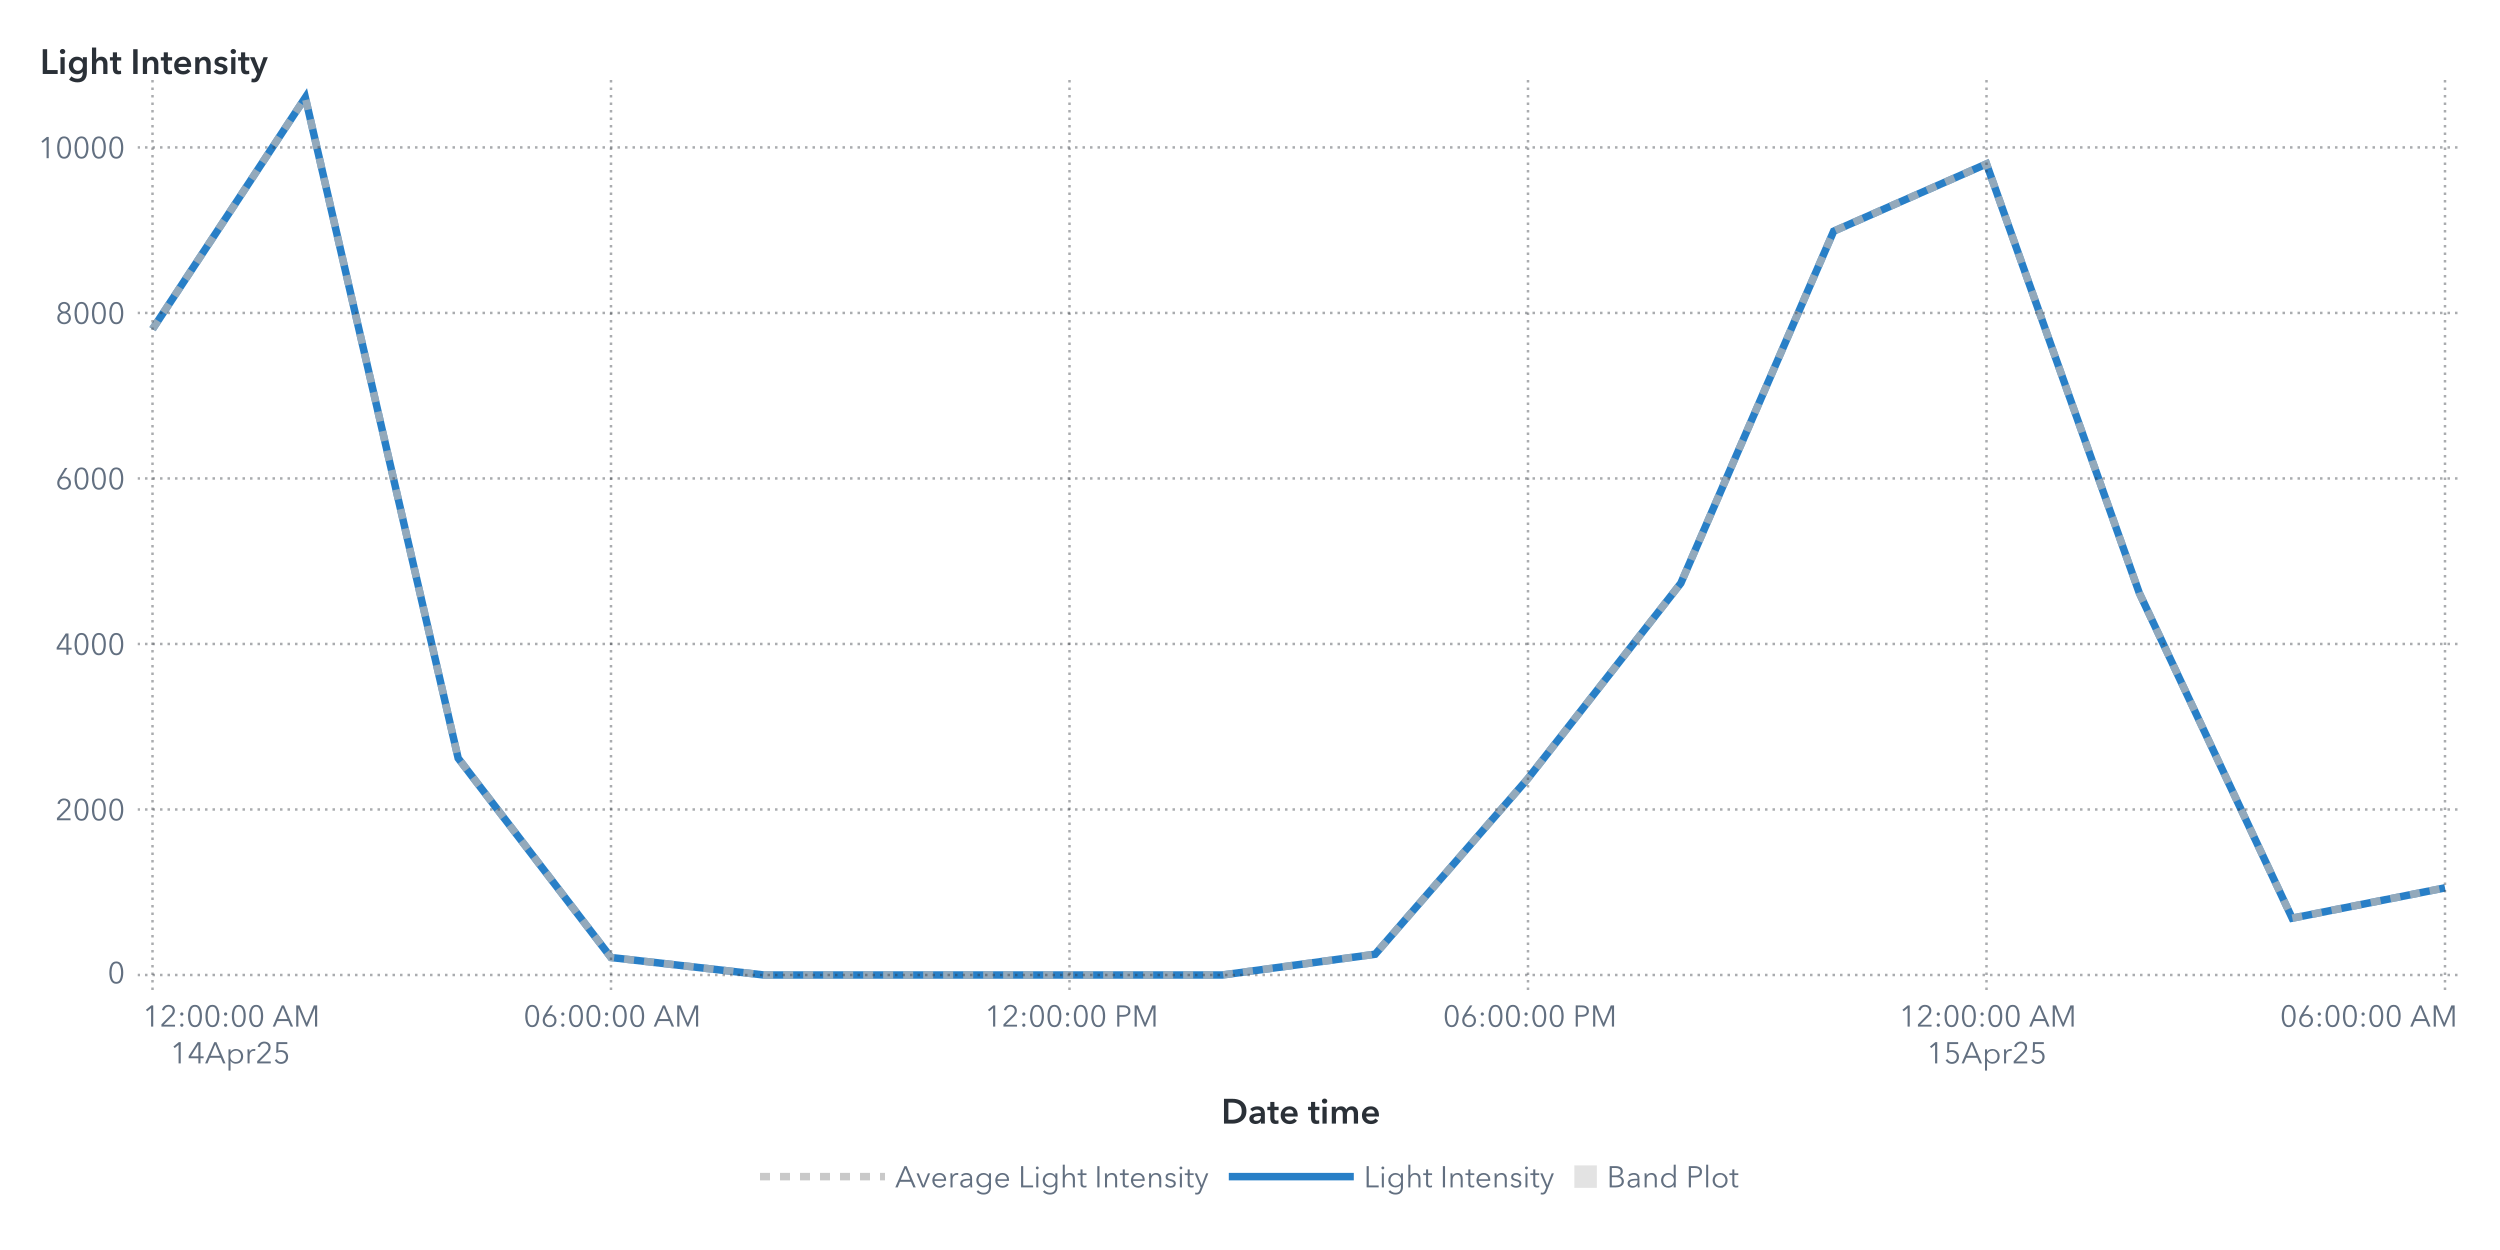
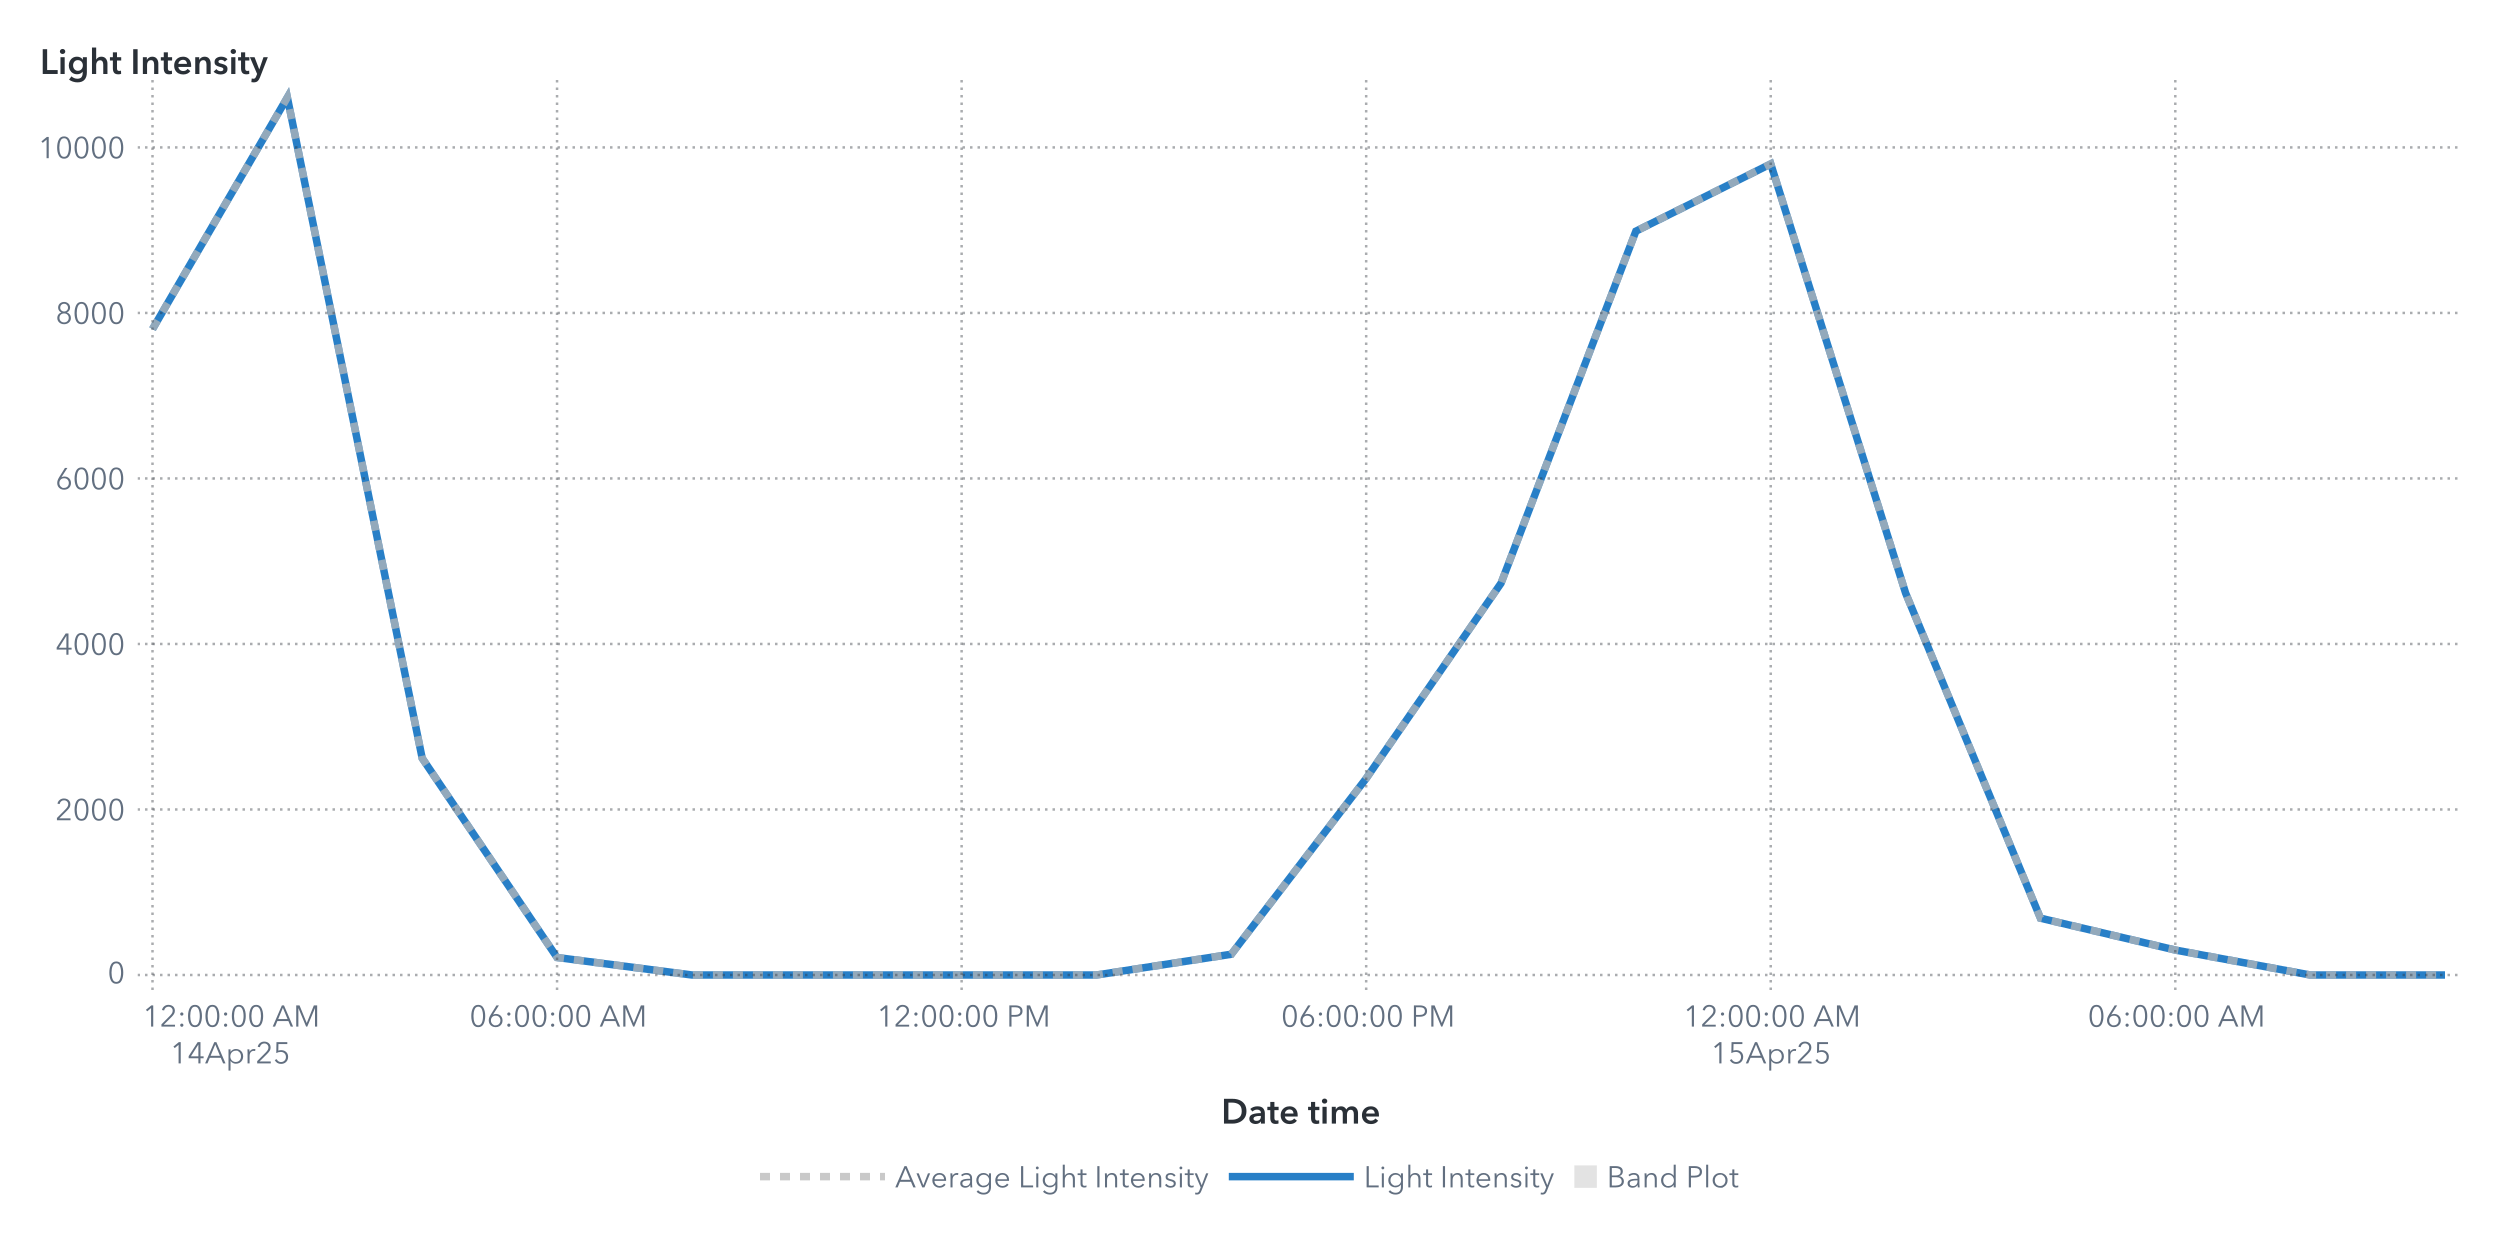
<svg xmlns="http://www.w3.org/2000/svg" xmlns:xlink="http://www.w3.org/1999/xlink" version="1.1" width="1000" height="500" viewBox="0 0 1000 500">
  <rect x="0" y="0" width="1000" height="500" fill="#ffffff">
</rect>
  <g>
    <rect x="0" y="0" rx="5" ry="5" width="1000.0" height="500.0" fill="#ffffff" opacity="0">
</rect>
    <rect x="0" y="0" rx="5" ry="5" width="1000.0" height="500.0" fill="#ffffff" opacity="0">
</rect>
    <rect x="0" y="0" rx="5" ry="5" width="1000.0" height="500.0" fill="#ffffff" opacity="0">
</rect>
    <rect x="0" y="0" rx="5" ry="5" width="1000.0" height="500.0" fill="#ffffff" opacity="0">
</rect>
    <g transform=" translate(16.0 -16.0)">
      <defs>
        <clipPath id="ClipPath0">
          <rect x="39" y="46" width="932" height="366">
</rect>
        </clipPath>
      </defs>
      <g clip-path="url(#ClipPath0)">
        <defs>
          <clipPath id="ClipPath1">
            <rect x="39" y="48" width="930" height="364">
</rect>
          </clipPath>
        </defs>
        <g clip-path="url(#ClipPath1)">
          <g transform="">
-             <polyline id="Polyline_27" points="45.0,147.66  106.13,55.0  167.27,319.3  228.4,399.0  289.53,406.0  350.67,406.0  411.8,406.0  472.93,406.0  534.07,397.69  595.2,327.37  656.33,249.29  717.47,108.47  778.6,81.56  839.73,253.22  900.87,383.27  962.0,371.14 " fill="none" stroke="#287fc7" stroke-width="3.0">
+             <polyline id="Polyline_29" points="45.0,147.66  98.94,55.0  152.88,319.3  206.82,399.0  260.76,406.0  314.71,406.0  368.65,406.0  422.59,406.0  476.53,397.69  530.47,327.37  584.41,249.29  638.35,108.47  692.29,81.56  746.24,253.22  800.18,383.27  854.12,396.02  908.06,406.0  962.0,406.0 " fill="none" stroke="#287fc7" stroke-width="3.0">
</polyline>
          </g>
          <g transform="">
-             <polyline id="Polyline_60" points="45.0,147.66  106.13,55.0  167.27,319.3  228.4,399.0  289.53,406.0  350.67,406.0  411.8,406.0  472.93,406.0  534.07,397.69  595.2,327.37  656.33,249.29  717.47,108.47  778.6,81.56  839.73,253.22  900.87,383.27  962.0,371.14 " fill="none" stroke="#b7b7b7" stroke-width="3.0" stroke-dasharray="4,4" opacity="0.75">
+             <polyline id="Polyline_66" points="45.0,147.66  98.94,55.0  152.88,319.3  206.82,399.0  260.76,406.0  314.71,406.0  368.65,406.0  422.59,406.0  476.53,397.69  530.47,327.37  584.41,249.29  638.35,108.47  692.29,81.56  746.24,253.22  800.18,383.27  854.12,396.02  908.06,406.0  962.0,406.0 " fill="none" stroke="#b7b7b7" stroke-width="3.0" stroke-dasharray="4,4" opacity="0.75">
</polyline>
          </g>
          <g transform="">
</g>
        </g>
        <path d="M39.0 406.0L969.0 406.0" stroke="#2a3037" stroke-dasharray="1,2" fill="none" opacity="0.4">
</path>
        <path d="M39.0 339.79L969.0 339.79" stroke="#2a3037" stroke-dasharray="1,2" fill="none" opacity="0.4">
</path>
        <path d="M39.0 273.59L969.0 273.59" stroke="#2a3037" stroke-dasharray="1,2" fill="none" opacity="0.4">
</path>
        <path d="M39.0 207.38L969.0 207.38" stroke="#2a3037" stroke-dasharray="1,2" fill="none" opacity="0.4">
</path>
        <path d="M39.0 141.18L969.0 141.18" stroke="#2a3037" stroke-dasharray="1,2" fill="none" opacity="0.4">
</path>
        <path d="M39.0 74.97L969.0 74.97" stroke="#2a3037" stroke-dasharray="1,2" fill="none" opacity="0.4">
</path>
        <path d="M45.0 412.0L45.0 48.0" stroke="#2a3037" stroke-dasharray="1,2" fill="none" opacity="0.4">
</path>
-         <path d="M228.4 412.0L228.4 48.0" stroke="#2a3037" stroke-dasharray="1,2" fill="none" opacity="0.4">
- </path>
-         <path d="M411.8 412.0L411.8 48.0" stroke="#2a3037" stroke-dasharray="1,2" fill="none" opacity="0.4">
- </path>
-         <path d="M595.2 412.0L595.2 48.0" stroke="#2a3037" stroke-dasharray="1,2" fill="none" opacity="0.4">
- </path>
-         <path d="M778.6 412.0L778.6 48.0" stroke="#2a3037" stroke-dasharray="1,2" fill="none" opacity="0.4">
- </path>
-         <path d="M962.0 412.0L962.0 48.0" stroke="#2a3037" stroke-dasharray="1,2" fill="none" opacity="0.4">
+         <path d="M206.82 412.0L206.82 48.0" stroke="#2a3037" stroke-dasharray="1,2" fill="none" opacity="0.4">
+ </path>
+         <path d="M368.65 412.0L368.65 48.0" stroke="#2a3037" stroke-dasharray="1,2" fill="none" opacity="0.4">
+ </path>
+         <path d="M530.47 412.0L530.47 48.0" stroke="#2a3037" stroke-dasharray="1,2" fill="none" opacity="0.4">
+ </path>
+         <path d="M692.29 412.0L692.29 48.0" stroke="#2a3037" stroke-dasharray="1,2" fill="none" opacity="0.4">
+ </path>
+         <path d="M854.12 412.0L854.12 48.0" stroke="#2a3037" stroke-dasharray="1,2" fill="none" opacity="0.4">
</path>
      </g>
      <defs>
        <clipPath id="ClipPath2">
          <rect x="0" y="49" width="39" height="363">
</rect>
        </clipPath>
      </defs>
      <g clip-path="url(#ClipPath2)">
        <g fill="#626f80" stroke="#626f80" transform="translate(27.04 409.3) scale(0.012 -0.012)">
          <defs>
            <path id="g48/TT0" d="M522.0 353.0Q 522.0,195.0  467.0,88.5 T 290.0,-18.0 Q 167.0,-18.0  112.5,88.5 T 58.0,353.0 Q 58.0,512.0  112.5,619.0 T 290.0,726.0 Q 412.0,726.0  467.0,618.5 T 522.0,353.0 Z M131.0 353.0Q 131.0,226.0  167.5,135.0 T 290.0,44.0 Q 375.0,44.0  412.0,135.5 T 449.0,353.0 Q 449.0,480.0  412.0,572.5 T 290.0,665.0 Q 204.0,665.0  167.5,573.0 T 131.0,353.0 Z">
</path>
          </defs>
          <use x="0" y="0" xlink:href="#g48/TT0" />
        </g>
-         <text id="Text_110" x="34.0" y="409.3" font-size="9.0pt" font-family="Avenir Next for SAS" fill="#626f80" text-anchor="end" opacity="0">
+         <text id="Text_122" x="34.0" y="409.3" font-size="9.0pt" font-family="Avenir Next for SAS" fill="#626f80" text-anchor="end" opacity="0">
0</text>
        <g fill="#626f80" stroke="#626f80" transform="translate(6.16 344.1) scale(0.012 -0.012)">
          <defs>
            <path id="g50/TT0" d="M51.0 0 L51.0 75.0 L341.0 368.0Q 380.0,408.0  403.0,447.0 T 426.0,530.0 Q 426.0,590.0  385.5,627.5 T 286.0,665.0 Q 230.0,665.0  191.0,630.0 T 140.0,539.0  L69.0 553.0Q 84.0,629.0  144.0,677.5 T 286.0,726.0 Q 344.0,726.0  392.5,703.5 T 470.0,637.0 T 499.0,531.0 Q 499.0,469.0  470.0,421.5 T 384.0,317.0  L129.0 64.0 L504.0 64.0 L504.0 0 L51.0 0Z">
</path>
          </defs>
          <use x="0" y="0" xlink:href="#g50/TT0" />
          <use x="580.0" y="0" xlink:href="#g48/TT0" />
          <use x="1160.0" y="0" xlink:href="#g48/TT0" />
          <use x="1740.0" y="0" xlink:href="#g48/TT0" />
        </g>
-         <text id="Text_111" x="34.0" y="344.1" font-size="9.0pt" font-family="Avenir Next for SAS" fill="#626f80" text-anchor="end" opacity="0">
+         <text id="Text_123" x="34.0" y="344.1" font-size="9.0pt" font-family="Avenir Next for SAS" fill="#626f80" text-anchor="end" opacity="0">
2000</text>
        <g fill="#626f80" stroke="#626f80" transform="translate(6.16 277.89) scale(0.012 -0.012)">
          <defs>
            <path id="g52/TT0" d="M436.0 234.0 L540.0 234.0 L540.0 171.0 L436.0 171.0 L436.0 0 L366.0 0 L366.0 171.0 L42.0 171.0 L42.0 241.0 L342.0 708.0 L436.0 708.0 L436.0 234.0Z M366.0 627.0 L364.0 627.0 L117.0 234.0 L366.0 234.0 L366.0 627.0Z">
</path>
          </defs>
          <use x="0" y="0" xlink:href="#g52/TT0" />
          <use x="580.0" y="0" xlink:href="#g48/TT0" />
          <use x="1160.0" y="0" xlink:href="#g48/TT0" />
          <use x="1740.0" y="0" xlink:href="#g48/TT0" />
        </g>
-         <text id="Text_112" x="34.0" y="277.89" font-size="9.0pt" font-family="Avenir Next for SAS" fill="#626f80" text-anchor="end" opacity="0">
+         <text id="Text_124" x="34.0" y="277.89" font-size="9.0pt" font-family="Avenir Next for SAS" fill="#626f80" text-anchor="end" opacity="0">
4000</text>
        <g fill="#626f80" stroke="#626f80" transform="translate(6.16 211.68) scale(0.012 -0.012)">
          <defs>
            <path id="g54/TT0" d="M203.0 397.0Q 218.0,409.0  247.0,416.0 T 304.0,423.0 Q 365.0,423.0  414.5,395.5 T 492.0,318.0 T 520.0,205.0 Q 520.0,140.0  490.5,89.5 T 408.5,10.5 T 290.0,-18.0 Q 224.0,-18.0  171.5,10.5 T 89.5,89.5 T 60.0,205.0 Q 60.0,255.0  77.0,301.5 T 124.0,397.0  L317.0 708.0 L400.0 708.0 L201.0 399.0 L203.0 397.0Z M290.0 43.0Q 336.0,43.0  372.0,64.0 T 428.0,122.0 T 448.0,205.0 Q 448.0,275.0  405.0,320.0 T 290.0,365.0 Q 218.0,365.0  175.0,320.0 T 132.0,205.0 Q 132.0,159.0  152.0,122.0 T 208.0,64.0 T 244.0,43.0 Z">
</path>
          </defs>
          <use x="0" y="0" xlink:href="#g54/TT0" />
          <use x="580.0" y="0" xlink:href="#g48/TT0" />
          <use x="1160.0" y="0" xlink:href="#g48/TT0" />
          <use x="1740.0" y="0" xlink:href="#g48/TT0" />
        </g>
-         <text id="Text_113" x="34.0" y="211.68" font-size="9.0pt" font-family="Avenir Next for SAS" fill="#626f80" text-anchor="end" opacity="0">
+         <text id="Text_125" x="34.0" y="211.68" font-size="9.0pt" font-family="Avenir Next for SAS" fill="#626f80" text-anchor="end" opacity="0">
6000</text>
        <g fill="#626f80" stroke="#626f80" transform="translate(6.16 145.48) scale(0.012 -0.012)">
          <defs>
            <path id="g56/TT0" d="M517.0 186.0Q 517.0,126.0  486.0,79.5 T 403.0,7.5 T 290.0,-18.0 Q 229.0,-18.0  177.0,7.5 T 94.0,79.5 T 63.0,186.0 Q 63.0,256.0  100.5,306.5 T 197.0,375.0  L197.0 377.0Q 150.0,393.0  120.0,437.5 T 90.0,537.0 Q 90.0,593.0  117.0,636.0 T 190.0,702.5 T 290.0,726.0 Q 344.0,726.0  390.0,702.5 T 463.0,636.0 T 490.0,537.0 Q 490.0,482.0  460.0,437.5 T 383.0,377.0  L383.0 375.0Q 442.0,358.0  479.5,307.0 T 517.0,186.0 Z M290.0 406.0Q 345.0,406.0  382.5,442.0 T 420.0,533.0 Q 420.0,590.0  383.0,627.5 T 290.0,665.0 Q 234.0,665.0  197.0,627.5 T 160.0,533.0 Q 160.0,478.0  197.5,442.0 T 290.0,406.0 Z M290.0 43.0Q 359.0,43.0  402.0,86.0 T 445.0,194.0 Q 445.0,258.0  402.0,300.0 T 290.0,342.0 Q 221.0,342.0  178.0,300.0 T 135.0,194.0 Q 135.0,129.0  178.0,86.0 T 290.0,43.0 Z">
</path>
          </defs>
          <use x="0" y="0" xlink:href="#g56/TT0" />
          <use x="580.0" y="0" xlink:href="#g48/TT0" />
          <use x="1160.0" y="0" xlink:href="#g48/TT0" />
          <use x="1740.0" y="0" xlink:href="#g48/TT0" />
        </g>
-         <text id="Text_114" x="34.0" y="145.48" font-size="9.0pt" font-family="Avenir Next for SAS" fill="#626f80" text-anchor="end" opacity="0">
+         <text id="Text_126" x="34.0" y="145.48" font-size="9.0pt" font-family="Avenir Next for SAS" fill="#626f80" text-anchor="end" opacity="0">
8000</text>
        <g fill="#626f80" stroke="#626f80" transform="translate(-0.8 79.27) scale(0.012 -0.012)">
          <defs>
            <path id="g49/TT0" d="M358.0 0 L286.0 0 L286.0 619.0 L158.0 510.0 L114.0 560.0 L294.0 708.0 L358.0 708.0 L358.0 0Z">
</path>
          </defs>
          <use x="0" y="0" xlink:href="#g49/TT0" />
          <use x="580.0" y="0" xlink:href="#g48/TT0" />
          <use x="1160.0" y="0" xlink:href="#g48/TT0" />
          <use x="1740.0" y="0" xlink:href="#g48/TT0" />
          <use x="2320.0" y="0" xlink:href="#g48/TT0" />
        </g>
-         <text id="Text_115" x="34.0" y="79.27" font-size="9.0pt" font-family="Avenir Next for SAS" fill="#626f80" text-anchor="end" opacity="0">
+         <text id="Text_127" x="34.0" y="79.27" font-size="9.0pt" font-family="Avenir Next for SAS" fill="#626f80" text-anchor="end" opacity="0">
10000</text>
      </g>
      <g fill="#2a3037" stroke="#2a3037" transform="translate(0 45.59) scale(0.014 -0.014)">
        <defs>
          <path id="g76/TT1" d="M78.0 708.0 L204.0 708.0 L204.0 112.0 L505.0 112.0 L505.0 0 L78.0 0 L78.0 708.0Z">
</path>
        </defs>
        <use x="0" y="0" xlink:href="#g76/TT1" />
        <defs>
          <path id="g105/TT1" d="M133.0 715.0Q 166.0,715.0  188.5,694.5 T 211.0,643.0 Q 211.0,612.0  188.5,591.5 T 133.0,571.0 Q 101.0,571.0  79.0,592.5 T 57.0,643.0 Q 57.0,672.0  79.0,693.5 T 133.0,715.0 Z M74.0 480.0 L194.0 480.0 L194.0 0 L74.0 0 L74.0 480.0Z">
</path>
        </defs>
        <use x="511.0" y="0" xlink:href="#g105/TT1" />
        <defs>
          <path id="g103/TT1" d="M560.0 43.0Q 560.0,-91.0  492.5,-165.5 T 289.0,-240.0 Q 228.0,-240.0  162.0,-219.0 T 51.0,-161.0  L120.0 -68.0Q 154.0,-101.0  198.5,-118.5 T 288.0,-136.0 Q 370.0,-136.0  405.0,-92.5 T 440.0,29.0  L440.0 64.0 L438.0 64.0Q 412.0,29.0  371.5,10.5 T 281.0,-8.0 Q 211.0,-8.0  157.0,25.5 T 73.5,116.5 T 44.0,242.0 Q 44.0,312.0  73.0,369.5 T 155.0,460.5 T 279.0,494.0 Q 331.0,494.0  375.0,472.0 T 444.0,408.0  L446.0 408.0 L446.0 480.0 L560.0 480.0 L560.0 43.0Z M166.0 243.0Q 166.0,204.0  182.5,169.0 T 230.5,112.5 T 303.0,91.0 Q 346.0,91.0  378.5,112.0 T 428.5,168.0 T 446.0,243.0 Q 446.0,285.0  428.5,320.0 T 378.5,375.5 T 304.0,396.0 Q 241.0,396.0  203.5,352.5 T 166.0,243.0 Z">
</path>
        </defs>
        <use x="779.0" y="0" xlink:href="#g103/TT1" />
        <defs>
          <path id="g104/TT1" d="M516.0 300.0 L516.0 0 L396.0 0 L396.0 264.0Q 396.0,391.0  307.0,391.0 Q 253.0,391.0  223.5,352.5 T 194.0,262.0  L194.0 0 L74.0 0 L74.0 756.0 L194.0 756.0 L194.0 413.0 L196.0 413.0Q 212.0,446.0  250.5,470.0 T 339.0,494.0 Q 427.0,494.0  471.5,437.5 T 516.0,300.0 Z">
</path>
        </defs>
        <use x="1411.0" y="0" xlink:href="#g104/TT1" />
        <defs>
          <path id="g116/TT1" d="M3.0 480.0 L87.0 480.0 L87.0 619.0 L205.0 619.0 L205.0 480.0 L325.0 480.0 L325.0 384.0 L205.0 384.0 L205.0 161.0Q 205.0,125.0  218.0,106.0 T 268.0,87.0 Q 299.0,87.0  319.0,97.0  L323.0 3.0Q 289.0,-10.0  243.0,-10.0 Q 155.0,-10.0  121.0,35.5 T 87.0,160.0  L87.0 384.0 L3.0 384.0 L3.0 480.0Z">
</path>
        </defs>
        <use x="1995.0" y="0" xlink:href="#g116/TT1" />
        <defs>
          <path id="g73/TT1" d="M78.0 708.0 L204.0 708.0 L204.0 0 L78.0 0 L78.0 708.0Z">
</path>
        </defs>
        <use x="2585.0" y="0" xlink:href="#g73/TT1" />
        <defs>
          <path id="g110/TT1" d="M186.0 480.0 L186.0 403.0 L188.0 403.0Q 205.0,441.0  245.5,467.5 T 337.0,494.0 Q 425.0,494.0  469.5,437.5 T 514.0,300.0  L514.0 0 L394.0 0 L394.0 266.0Q 394.0,394.0  304.0,394.0 Q 250.0,394.0  221.0,355.5 T 192.0,264.0  L192.0 0 L72.0 0 L72.0 480.0 L186.0 480.0Z">
</path>
        </defs>
        <use x="2867.0" y="0" xlink:href="#g110/TT1" />
        <use x="3449.0" y="0" xlink:href="#g116/TT1" />
        <defs>
          <path id="g101/TT1" d="M529.0 202.0 L164.0 202.0Q 168.0,152.0  208.0,118.0 T 301.0,84.0 Q 384.0,84.0  428.0,146.0  L508.0 82.0Q 437.0,-14.0  302.0,-14.0 Q 228.0,-14.0  169.5,16.5 T 77.5,104.0 T 44.0,237.0 Q 44.0,313.0  77.0,371.5 T 168.0,462.0 T 298.0,494.0 Q 402.0,494.0  466.0,427.0 T 530.0,234.0 Q 530.0,213.0  529.0,202.0 Z M297.0 404.0Q 244.0,404.0  206.0,371.0 T 164.0,288.0  L410.0 288.0Q 410.0,338.0  381.0,371.0 T 297.0,404.0 Z">
</path>
        </defs>
        <use x="3789.0" y="0" xlink:href="#g101/TT1" />
        <use x="4363.0" y="0" xlink:href="#g110/TT1" />
        <defs>
          <path id="g115/TT1" d="M230.0 404.0Q 198.0,404.0  175.5,391.0 T 153.0,352.0 Q 153.0,327.0  176.0,315.0 T 257.0,289.0 Q 325.0,273.0  368.5,241.0 T 412.0,146.0 Q 412.0,64.0  355.5,25.0 T 212.0,-14.0 Q 155.0,-14.0  102.0,7.0 T 15.0,65.0  L94.0 139.0Q 114.0,112.0  146.5,95.5 T 217.0,79.0 Q 248.0,79.0  271.0,93.0 T 294.0,136.0 Q 294.0,164.0  269.5,177.5 T 184.0,205.0 Q 119.0,221.0  80.5,250.5 T 42.0,341.0 Q 42.0,416.0  98.0,455.0 T 233.0,494.0 Q 287.0,494.0  336.0,475.0 T 413.0,421.0  L335.0 352.0Q 318.0,374.0  290.0,389.0 T 230.0,404.0 Z">
</path>
        </defs>
        <use x="4945.0" y="0" xlink:href="#g115/TT1" />
        <use x="5389.0" y="0" xlink:href="#g105/TT1" />
        <use x="5657.0" y="0" xlink:href="#g116/TT1" />
        <defs>
          <path id="g121/TT1" d="M133.0 480.0 L267.0 131.0 L269.0 131.0 L388.0 480.0 L513.0 480.0 L286.0 -103.0Q 258.0,-174.0  218.5,-207.0 T 104.0,-240.0 Q 71.0,-240.0  42.0,-233.0  L52.0 -129.0Q 74.0,-136.0  97.0,-136.0 Q 133.0,-136.0  149.0,-119.5 T 182.0,-61.0  L206.0 0 L0 480.0 L133.0 480.0Z">
</path>
        </defs>
        <use x="5997.0" y="0" xlink:href="#g121/TT1" />
      </g>
-       <text id="Text_116" x="0" y="45.59" font-size="10.5pt" font-family="Avenir Next for SAS" font-weight="bold" fill="#2a3037" text-anchor="start" opacity="0">
+       <text id="Text_128" x="0" y="45.59" font-size="10.5pt" font-family="Avenir Next for SAS" font-weight="bold" fill="#2a3037" text-anchor="start" opacity="0">
Light Intensity</text>
      <defs>
        <clipPath id="ClipPath3">
          <rect x="39" y="412" width="929" height="57">
</rect>
        </clipPath>
      </defs>
      <g clip-path="url(#ClipPath3)">
        <g fill="#626f80" stroke="#626f80" transform="translate(41.0 426.65) scale(0.012 -0.012)">
          <use x="0" y="0" xlink:href="#g49/TT0" />
          <use x="580.0" y="0" xlink:href="#g50/TT0" />
          <defs>
            <path id="g58/TT0" d="M150.0 366.0Q 127.0,366.0  111.5,382.0 T 96.0,420.0 Q 96.0,442.0  111.5,458.0 T 150.0,474.0 Q 173.0,474.0  188.5,458.0 T 204.0,420.0 Q 204.0,398.0  188.5,382.0 T 150.0,366.0 Z M150.0 -6.0Q 127.0,-6.0  111.5,10.0 T 96.0,48.0 Q 96.0,70.0  111.5,86.0 T 150.0,102.0 Q 173.0,102.0  188.5,86.0 T 204.0,48.0 Q 204.0,26.0  188.5,10.0 T 150.0,-6.0 Z">
</path>
          </defs>
          <use x="1160.0" y="0" xlink:href="#g58/TT0" />
          <use x="1460.0" y="0" xlink:href="#g48/TT0" />
          <use x="2040.0" y="0" xlink:href="#g48/TT0" />
          <use x="2620.0" y="0" xlink:href="#g58/TT0" />
          <use x="2920.0" y="0" xlink:href="#g48/TT0" />
          <use x="3500.0" y="0" xlink:href="#g48/TT0" />
          <defs>
            <path id="g65/TT0" d="M89.0 0 L10.0 0 L316.0 708.0 L386.0 708.0 L690.0 0 L610.0 0 L532.0 186.0 L166.0 186.0 L89.0 0Z M193.0 252.0 L505.0 252.0 L349.0 628.0 L193.0 252.0Z">
</path>
          </defs>
          <use x="4330.0" y="0" xlink:href="#g65/TT0" />
          <defs>
            <path id="g77/TT0" d="M444.0 122.0 L445.0 122.0 L682.0 708.0 L792.0 708.0 L792.0 0 L720.0 0 L720.0 615.0 L718.0 615.0 L462.0 0 L424.0 0 L168.0 615.0 L166.0 615.0 L166.0 0 L94.0 0 L94.0 708.0 L204.0 708.0 L444.0 122.0Z">
</path>
          </defs>
          <use x="5030.0" y="0" xlink:href="#g77/TT0" />
        </g>
        <text x="76.0" y="426.65" font-size="9.0pt" font-family="Avenir Next for SAS" fill="#626f80" text-anchor="middle" opacity="0">
12:00:00 AM</text>
        <g fill="#626f80" stroke="#626f80" transform="translate(52.0 441.35) scale(0.012 -0.012)">
          <use x="0" y="0" xlink:href="#g49/TT0" />
          <use x="580.0" y="0" xlink:href="#g52/TT0" />
          <use x="1160.0" y="0" xlink:href="#g65/TT0" />
          <defs>
            <path id="g112/TT0" d="M90.0 -240.0 L90.0 468.0 L158.0 468.0 L158.0 387.0 L161.0 387.0Q 189.0,431.0  237.0,455.5 T 337.0,480.0 Q 408.0,480.0  463.5,447.5 T 549.0,359.0 T 579.0,234.0 Q 579.0,165.0  549.0,109.0 T 463.5,20.5 T 337.0,-12.0 Q 286.0,-12.0  238.0,12.0 T 161.0,79.0  L158.0 79.0 L158.0 -240.0 L90.0 -240.0Z M330.0 423.0Q 278.0,423.0  237.0,398.0 T 173.0,330.0 T 150.0,234.0 Q 150.0,181.0  173.0,138.0 T 237.0,70.5 T 330.0,46.0 Q 385.0,46.0  425.0,71.0 T 486.0,138.5 T 507.0,234.0 Q 507.0,287.0  486.0,330.0 T 425.0,398.0 T 385.0,423.0 Z">
</path>
          </defs>
          <use x="1860.0" y="0" xlink:href="#g112/TT0" />
          <defs>
            <path id="g114/TT0" d="M86.0 468.0 L151.0 468.0Q 155.0,418.0  155.0,388.0  L157.0 388.0Q 177.0,429.0  217.5,454.5 T 307.0,480.0 Q 334.0,480.0  352.0,475.0  L343.0 411.0Q 337.0,413.0  322.5,415.0 T 295.0,417.0 Q 236.0,417.0  197.0,372.5 T 158.0,240.0  L158.0 0 L90.0 0 L90.0 365.0Q 90.0,425.0  86.0,468.0 Z">
</path>
          </defs>
          <use x="2495.0" y="0" xlink:href="#g114/TT0" />
          <use x="2855.0" y="0" xlink:href="#g50/TT0" />
          <defs>
            <path id="g53/TT0" d="M180.0 644.0 L175.0 425.0Q 219.0,441.0  273.0,441.0 Q 339.0,441.0  391.5,413.0 T 473.5,334.5 T 503.0,219.0 Q 503.0,151.0  473.5,97.0 T 390.5,12.5 T 268.0,-18.0 Q 194.0,-18.0  140.0,16.0 T 56.0,111.0  L121.0 140.0Q 140.0,96.0  179.0,70.0 T 264.0,44.0 Q 311.0,44.0  349.0,66.0 T 408.5,126.5 T 430.0,212.0 Q 430.0,289.0  380.5,335.5 T 254.0,382.0 Q 180.0,382.0  107.0,343.0  L114.0 708.0 L475.0 708.0 L475.0 644.0 L180.0 644.0Z">
</path>
          </defs>
          <use x="3435.0" y="0" xlink:href="#g53/TT0" />
        </g>
        <text x="76.0" y="441.35" font-size="9.0pt" font-family="Avenir Next for SAS" fill="#626f80" text-anchor="middle" opacity="0">
14Apr25</text>
-         <g fill="#626f80" stroke="#626f80" transform="translate(193.4 426.65) scale(0.012 -0.012)">
+         <g fill="#626f80" stroke="#626f80" transform="translate(171.82 426.65) scale(0.012 -0.012)">
          <use x="0" y="0" xlink:href="#g48/TT0" />
          <use x="580.0" y="0" xlink:href="#g54/TT0" />
          <use x="1160.0" y="0" xlink:href="#g58/TT0" />
          <use x="1460.0" y="0" xlink:href="#g48/TT0" />
          <use x="2040.0" y="0" xlink:href="#g48/TT0" />
          <use x="2620.0" y="0" xlink:href="#g58/TT0" />
          <use x="2920.0" y="0" xlink:href="#g48/TT0" />
          <use x="3500.0" y="0" xlink:href="#g48/TT0" />
          <use x="4330.0" y="0" xlink:href="#g65/TT0" />
          <use x="5030.0" y="0" xlink:href="#g77/TT0" />
        </g>
-         <text x="228.4" y="426.65" font-size="9.0pt" font-family="Avenir Next for SAS" fill="#626f80" text-anchor="middle" opacity="0">
+         <text x="206.82" y="426.65" font-size="9.0pt" font-family="Avenir Next for SAS" fill="#626f80" text-anchor="middle" opacity="0">
06:00:00 AM</text>
-         <g fill="#626f80" stroke="#626f80" transform="translate(377.8 426.65) scale(0.012 -0.012)">
+         <g fill="#626f80" stroke="#626f80" transform="translate(334.65 426.65) scale(0.012 -0.012)">
          <use x="0" y="0" xlink:href="#g49/TT0" />
          <use x="580.0" y="0" xlink:href="#g50/TT0" />
          <use x="1160.0" y="0" xlink:href="#g58/TT0" />
          <use x="1460.0" y="0" xlink:href="#g48/TT0" />
          <use x="2040.0" y="0" xlink:href="#g48/TT0" />
          <use x="2620.0" y="0" xlink:href="#g58/TT0" />
          <use x="2920.0" y="0" xlink:href="#g48/TT0" />
          <use x="3500.0" y="0" xlink:href="#g48/TT0" />
          <defs>
            <path id="g80/TT0" d="M294.0 708.0Q 405.0,708.0  469.0,660.0 T 533.0,519.0 Q 533.0,426.0  468.0,377.5 T 292.0,329.0  L166.0 329.0 L166.0 0 L94.0 0 L94.0 708.0 L294.0 708.0Z M288.0 390.0Q 372.0,390.0  416.5,423.0 T 461.0,519.0 Q 461.0,583.0  416.5,614.5 T 288.0,646.0  L166.0 646.0 L166.0 390.0 L288.0 390.0Z">
</path>
          </defs>
          <use x="4330.0" y="0" xlink:href="#g80/TT0" />
          <use x="4910.0" y="0" xlink:href="#g77/TT0" />
        </g>
-         <text x="411.8" y="426.65" font-size="9.0pt" font-family="Avenir Next for SAS" fill="#626f80" text-anchor="middle" opacity="0">
+         <text x="368.65" y="426.65" font-size="9.0pt" font-family="Avenir Next for SAS" fill="#626f80" text-anchor="middle" opacity="0">
12:00:00 PM</text>
-         <g fill="#626f80" stroke="#626f80" transform="translate(561.2 426.65) scale(0.012 -0.012)">
+         <g fill="#626f80" stroke="#626f80" transform="translate(496.47 426.65) scale(0.012 -0.012)">
          <use x="0" y="0" xlink:href="#g48/TT0" />
          <use x="580.0" y="0" xlink:href="#g54/TT0" />
          <use x="1160.0" y="0" xlink:href="#g58/TT0" />
          <use x="1460.0" y="0" xlink:href="#g48/TT0" />
          <use x="2040.0" y="0" xlink:href="#g48/TT0" />
          <use x="2620.0" y="0" xlink:href="#g58/TT0" />
          <use x="2920.0" y="0" xlink:href="#g48/TT0" />
          <use x="3500.0" y="0" xlink:href="#g48/TT0" />
          <use x="4330.0" y="0" xlink:href="#g80/TT0" />
          <use x="4910.0" y="0" xlink:href="#g77/TT0" />
        </g>
-         <text x="595.2" y="426.65" font-size="9.0pt" font-family="Avenir Next for SAS" fill="#626f80" text-anchor="middle" opacity="0">
+         <text x="530.47" y="426.65" font-size="9.0pt" font-family="Avenir Next for SAS" fill="#626f80" text-anchor="middle" opacity="0">
06:00:00 PM</text>
-         <g fill="#626f80" stroke="#626f80" transform="translate(743.6 426.65) scale(0.012 -0.012)">
+         <g fill="#626f80" stroke="#626f80" transform="translate(657.29 426.65) scale(0.012 -0.012)">
          <use x="0" y="0" xlink:href="#g49/TT0" />
          <use x="580.0" y="0" xlink:href="#g50/TT0" />
          <use x="1160.0" y="0" xlink:href="#g58/TT0" />
          <use x="1460.0" y="0" xlink:href="#g48/TT0" />
          <use x="2040.0" y="0" xlink:href="#g48/TT0" />
          <use x="2620.0" y="0" xlink:href="#g58/TT0" />
          <use x="2920.0" y="0" xlink:href="#g48/TT0" />
          <use x="3500.0" y="0" xlink:href="#g48/TT0" />
          <use x="4330.0" y="0" xlink:href="#g65/TT0" />
          <use x="5030.0" y="0" xlink:href="#g77/TT0" />
        </g>
-         <text x="778.6" y="426.65" font-size="9.0pt" font-family="Avenir Next for SAS" fill="#626f80" text-anchor="middle" opacity="0">
+         <text x="692.29" y="426.65" font-size="9.0pt" font-family="Avenir Next for SAS" fill="#626f80" text-anchor="middle" opacity="0">
12:00:00 AM</text>
-         <g fill="#626f80" stroke="#626f80" transform="translate(754.6 441.35) scale(0.012 -0.012)">
+         <g fill="#626f80" stroke="#626f80" transform="translate(668.29 441.35) scale(0.012 -0.012)">
          <use x="0" y="0" xlink:href="#g49/TT0" />
          <use x="580.0" y="0" xlink:href="#g53/TT0" />
          <use x="1160.0" y="0" xlink:href="#g65/TT0" />
          <use x="1860.0" y="0" xlink:href="#g112/TT0" />
          <use x="2495.0" y="0" xlink:href="#g114/TT0" />
          <use x="2855.0" y="0" xlink:href="#g50/TT0" />
          <use x="3435.0" y="0" xlink:href="#g53/TT0" />
        </g>
-         <text x="778.6" y="441.35" font-size="9.0pt" font-family="Avenir Next for SAS" fill="#626f80" text-anchor="middle" opacity="0">
+         <text x="692.29" y="441.35" font-size="9.0pt" font-family="Avenir Next for SAS" fill="#626f80" text-anchor="middle" opacity="0">
15Apr25</text>
-         <g fill="#626f80" stroke="#626f80" transform="translate(896.0 426.65) scale(0.012 -0.012)">
+         <g fill="#626f80" stroke="#626f80" transform="translate(819.12 426.65) scale(0.012 -0.012)">
          <use x="0" y="0" xlink:href="#g48/TT0" />
          <use x="580.0" y="0" xlink:href="#g54/TT0" />
          <use x="1160.0" y="0" xlink:href="#g58/TT0" />
          <use x="1460.0" y="0" xlink:href="#g48/TT0" />
          <use x="2040.0" y="0" xlink:href="#g48/TT0" />
          <use x="2620.0" y="0" xlink:href="#g58/TT0" />
          <use x="2920.0" y="0" xlink:href="#g48/TT0" />
          <use x="3500.0" y="0" xlink:href="#g48/TT0" />
          <use x="4330.0" y="0" xlink:href="#g65/TT0" />
          <use x="5030.0" y="0" xlink:href="#g77/TT0" />
        </g>
-         <text x="931.0" y="426.65" font-size="9.0pt" font-family="Avenir Next for SAS" fill="#626f80" text-anchor="middle" opacity="0">
+         <text x="854.12" y="426.65" font-size="9.0pt" font-family="Avenir Next for SAS" fill="#626f80" text-anchor="middle" opacity="0">
06:00:00 AM</text>
      </g>
      <g fill="#2a3037" stroke="#2a3037" transform="translate(472.5 465.44) scale(0.014 -0.014)">
        <defs>
          <path id="g68/TT1" d="M329.0 708.0Q 430.0,708.0  518.5,673.0 T 663.5,558.5 T 720.0,354.0 Q 720.0,237.0  663.0,157.0 T 516.5,38.5 T 329.0,0  L78.0 0 L78.0 708.0 L329.0 708.0Z M585.0 354.0Q 585.0,492.0  506.0,546.0 T 309.0,600.0  L204.0 600.0 L204.0 110.0 L309.0 110.0Q 424.0,110.0  504.5,166.5 T 585.0,354.0 Z">
</path>
        </defs>
        <use x="0" y="0" xlink:href="#g68/TT1" />
        <defs>
          <path id="g97/TT1" d="M367.0 61.0Q 349.0,29.0  308.5,8.5 T 218.0,-12.0 Q 175.0,-12.0  134.0,3.0 T 65.5,51.5 T 38.0,137.0 Q 38.0,233.0  131.0,266.5 T 368.0,300.0  L368.0 312.0Q 368.0,354.0  337.0,377.0 T 258.0,400.0 Q 221.0,400.0  186.0,384.5 T 127.0,345.0  L65.0 418.0Q 105.0,455.0  158.5,474.5 T 268.0,494.0 Q 385.0,494.0  433.5,436.0 T 482.0,292.0  L482.0 0 L370.0 0 L370.0 61.0 L367.0 61.0Z M341.0 219.0Q 158.0,219.0  158.0,139.0 Q 158.0,107.0  182.5,93.0 T 242.0,79.0 Q 303.0,79.0  335.5,111.5 T 368.0,202.0  L368.0 219.0 L341.0 219.0Z">
</path>
        </defs>
        <use x="764.0" y="0" xlink:href="#g97/TT1" />
        <use x="1314.0" y="0" xlink:href="#g116/TT1" />
        <use x="1654.0" y="0" xlink:href="#g101/TT1" />
        <use x="2478.0" y="0" xlink:href="#g116/TT1" />
        <use x="2818.0" y="0" xlink:href="#g105/TT1" />
        <defs>
          <path id="g109/TT1" d="M822.0 300.0 L822.0 0 L702.0 0 L702.0 266.0Q 702.0,394.0  612.0,394.0 Q 560.0,394.0  533.0,354.5 T 506.0,262.0  L506.0 0 L386.0 0 L386.0 290.0Q 386.0,337.0  363.5,365.5 T 297.0,394.0 Q 246.0,394.0  219.0,355.5 T 192.0,264.0  L192.0 0 L72.0 0 L72.0 480.0 L186.0 480.0 L186.0 403.0 L188.0 403.0Q 205.0,442.0  244.0,468.0 T 337.0,494.0 Q 390.0,494.0  428.0,470.0 T 487.0,403.0 Q 511.0,447.0  551.5,470.5 T 645.0,494.0 Q 733.0,494.0  777.5,437.5 T 822.0,300.0 Z">
</path>
        </defs>
        <use x="3086.0" y="0" xlink:href="#g109/TT1" />
        <use x="3976.0" y="0" xlink:href="#g101/TT1" />
      </g>
-       <text id="Text_118" x="503.5" y="465.44" font-size="10.5pt" font-family="Avenir Next for SAS" font-weight="bold" fill="#2a3037" text-anchor="middle" opacity="0">
+       <text id="Text_130" x="503.5" y="465.44" font-size="10.5pt" font-family="Avenir Next for SAS" font-weight="bold" fill="#2a3037" text-anchor="middle" opacity="0">
Date time</text>
    </g>
    <g transform=" translate(16.0 -16.0)">
</g>
    <g transform=" translate(16.0 -16.0)">
</g>
    <g transform=" translate(16.0 -16.0)">
      <rect x="282.0" y="473.3" rx="5" ry="5" width="403.52" height="26.7" fill="#ffffff">
</rect>
      <path d="M288.0 486.65L338.0 486.65" stroke="#b7b7b7" stroke-dasharray="4,4" stroke-width="3.0" fill="none" opacity="0.75">
</path>
      <g fill="#626f80" stroke="#626f80" transform="translate(342.0 490.95) scale(0.012 -0.012)">
        <use x="0" y="0" xlink:href="#g65/TT0" />
        <defs>
          <path id="g118/TT0" d="M282.0 0 L207.0 0 L16.0 468.0 L92.0 468.0 L244.0 72.0 L246.0 72.0 L399.0 468.0 L472.0 468.0 L282.0 0Z">
</path>
        </defs>
        <use x="700.0" y="0" xlink:href="#g118/TT0" />
        <defs>
          <path id="g101/TT0" d="M515.0 216.0 L127.0 216.0Q 128.0,169.0  150.5,130.5 T 212.0,69.0 T 298.0,46.0 Q 347.0,46.0  387.0,69.5 T 448.0,127.0  L499.0 87.0Q 421.0,-12.0  298.0,-12.0 Q 229.0,-12.0  174.0,20.0 T 87.5,108.0 T 56.0,234.0 Q 56.0,303.0  87.0,359.5 T 172.0,448.0 T 292.0,480.0 Q 363.0,480.0  413.5,449.5 T 490.0,366.0 T 516.0,248.0 Q 516.0,228.0  515.0,216.0 Z M292.0 423.0Q 248.0,423.0  211.5,402.0 T 153.0,345.5 T 128.0,270.0  L447.0 270.0Q 444.0,338.0  403.5,380.5 T 292.0,423.0 Z">
</path>
        </defs>
        <use x="1188.0" y="0" xlink:href="#g101/TT0" />
        <use x="1760.0" y="0" xlink:href="#g114/TT0" />
        <defs>
          <path id="g97/TT0" d="M260.0 423.0Q 220.0,423.0  183.0,408.0 T 121.0,368.0  L83.0 413.0Q 113.0,443.0  161.0,461.5 T 267.0,480.0 Q 347.0,480.0  398.0,436.0 T 449.0,310.0  L449.0 105.0Q 449.0,42.0  457.0,0  L396.0 0Q 389.0,40.0  389.0,76.0  L387.0 76.0Q 355.0,30.0  314.5,9.0 T 217.0,-12.0 Q 178.0,-12.0  141.0,2.5 T 79.5,49.0 T 55.0,130.0 Q 55.0,198.0  99.0,232.0 T 212.5,276.5 T 385.0,287.0  L385.0 302.0Q 385.0,362.0  353.0,392.5 T 260.0,423.0 Z M125.0 133.0Q 125.0,87.0  157.0,65.5 T 235.0,44.0 Q 304.0,44.0  344.5,89.0 T 385.0,199.0  L385.0 234.0 L365.0 234.0Q 259.0,234.0  192.0,213.5 T 125.0,133.0 Z">
</path>
        </defs>
        <use x="2120.0" y="0" xlink:href="#g97/TT0" />
        <defs>
          <path id="g103/TT0" d="M294.0 -180.0Q 389.0,-180.0  433.0,-129.0 T 477.0,4.0  L477.0 92.0 L475.0 92.0Q 449.0,50.0  399.5,25.0 T 298.0,0 Q 226.0,0  171.0,30.5 T 86.0,115.5 T 56.0,238.0 Q 56.0,305.0  86.5,360.0 T 172.0,447.5 T 298.0,480.0 Q 351.0,480.0  399.5,455.5 T 475.0,387.0  L477.0 387.0 L477.0 468.0 L545.0 468.0 L545.0 4.0Q 545.0,-56.0  523.0,-110.5 T 444.0,-202.5 T 291.0,-240.0 Q 227.0,-240.0  167.5,-215.0 T 66.0,-146.0  L115.0 -94.0Q 144.0,-131.0  193.0,-155.5 T 294.0,-180.0 Z M305.0 58.0Q 357.0,58.0  398.0,81.0 T 462.0,145.5 T 485.0,240.0 Q 485.0,289.0  461.5,331.0 T 397.0,398.0 T 305.0,423.0 Q 250.0,423.0  210.0,398.0 T 149.0,331.5 T 128.0,240.0 Q 128.0,190.0  149.0,148.5 T 210.0,82.5 T 250.0,58.0 Z">
</path>
        </defs>
        <use x="2654.0" y="0" xlink:href="#g103/TT0" />
        <use x="3286.0" y="0" xlink:href="#g101/TT0" />
        <defs>
          <path id="g76/TT0" d="M166.0 64.0 L496.0 64.0 L496.0 0 L94.0 0 L94.0 708.0 L166.0 708.0 L166.0 64.0Z">
</path>
        </defs>
        <use x="4108.0" y="0" xlink:href="#g76/TT0" />
        <defs>
          <path id="g105/TT0" d="M125.0 600.0Q 106.0,600.0  91.5,614.0 T 77.0,648.0 Q 77.0,668.0  91.5,682.0 T 125.0,696.0 Q 144.0,696.0  158.5,682.0 T 173.0,648.0 Q 173.0,628.0  158.5,614.0 T 125.0,600.0 Z M159.0 0 L91.0 0 L91.0 468.0 L159.0 468.0 L159.0 0Z">
</path>
        </defs>
        <use x="4618.0" y="0" xlink:href="#g105/TT0" />
        <use x="4868.0" y="0" xlink:href="#g103/TT0" />
        <defs>
          <path id="g104/TT0" d="M319.0 480.0Q 406.0,480.0  451.5,428.0 T 497.0,287.0  L497.0 0 L429.0 0 L429.0 259.0Q 429.0,338.0  400.5,380.5 T 302.0,423.0 Q 264.0,423.0  232.0,402.5 T 180.0,341.0 T 160.0,240.0  L160.0 0 L92.0 0 L92.0 756.0 L160.0 756.0 L160.0 391.0 L162.0 391.0Q 180.0,431.0  224.5,455.5 T 319.0,480.0 Z">
</path>
        </defs>
        <use x="5500.0" y="0" xlink:href="#g104/TT0" />
        <defs>
          <path id="g116/TT0" d="M169.0 411.0 L169.0 138.0Q 169.0,89.0  187.0,70.5 T 239.0,52.0 Q 268.0,52.0  298.0,67.0  L301.0 8.0Q 264.0,-6.0  221.0,-6.0 Q 173.0,-6.0  137.0,22.0 T 101.0,119.0  L101.0 411.0 L4.0 411.0 L4.0 468.0 L101.0 468.0 L101.0 600.0 L169.0 600.0 L169.0 468.0 L301.0 468.0 L301.0 411.0 L169.0 411.0Z">
</path>
        </defs>
        <use x="6083.0" y="0" xlink:href="#g116/TT0" />
        <defs>
          <path id="g73/TT0" d="M166.0 0 L94.0 0 L94.0 708.0 L166.0 708.0 L166.0 0Z">
</path>
        </defs>
        <use x="6650.0" y="0" xlink:href="#g73/TT0" />
        <defs>
          <path id="g110/TT0" d="M155.0 388.0 L157.0 388.0Q 176.0,428.0  221.5,454.0 T 317.0,480.0 Q 404.0,480.0  449.5,428.0 T 495.0,287.0  L495.0 0 L427.0 0 L427.0 259.0Q 427.0,338.0  398.5,380.5 T 300.0,423.0 Q 262.0,423.0  230.0,402.5 T 178.0,341.0 T 158.0,240.0  L158.0 0 L90.0 0 L90.0 365.0Q 90.0,425.0  86.0,468.0  L151.0 468.0Q 155.0,418.0  155.0,388.0 Z">
</path>
        </defs>
        <use x="6910.0" y="0" xlink:href="#g110/TT0" />
        <use x="7491.0" y="0" xlink:href="#g116/TT0" />
        <use x="7808.0" y="0" xlink:href="#g101/TT0" />
        <use x="8380.0" y="0" xlink:href="#g110/TT0" />
        <defs>
          <path id="g115/TT0" d="M224.0 423.0Q 183.0,423.0  154.0,404.5 T 125.0,350.0 Q 125.0,318.0  151.0,300.0 T 237.0,270.0 Q 320.0,253.0  359.5,220.0 T 399.0,133.0 Q 399.0,59.0  347.5,23.5 T 223.0,-12.0 Q 167.0,-12.0  118.0,11.0 T 38.0,79.0  L92.0 119.0Q 111.0,87.0  146.5,66.5 T 222.0,46.0 Q 270.0,46.0  301.0,65.5 T 332.0,128.0 Q 332.0,163.0  299.5,182.0 T 194.0,218.0 Q 136.0,232.0  98.0,258.5 T 60.0,344.0 Q 60.0,411.0  108.5,445.5 T 227.0,480.0 Q 277.0,480.0  323.0,457.5 T 391.0,396.0  L339.0 357.0Q 324.0,387.0  293.0,405.0 T 224.0,423.0 Z">
</path>
        </defs>
        <use x="8961.0" y="0" xlink:href="#g115/TT0" />
        <use x="9405.0" y="0" xlink:href="#g105/TT0" />
        <use x="9655.0" y="0" xlink:href="#g116/TT0" />
        <defs>
          <path id="g121/TT0" d="M253.0 73.0 L398.0 468.0 L472.0 468.0 L239.0 -121.0Q 216.0,-180.0  182.5,-210.0 T 92.0,-240.0 Q 61.0,-240.0  31.0,-234.0  L38.0 -172.0Q 62.0,-180.0  88.0,-180.0 Q 121.0,-180.0  141.5,-159.5 T 178.0,-97.0  L216.0 1.0 L16.0 468.0 L92.0 468.0 L251.0 73.0 L253.0 73.0Z">
</path>
        </defs>
        <use x="9972.0" y="0" xlink:href="#g121/TT0" />
      </g>
      <text x="342.0" y="490.95" font-size="9.0pt" font-family="Avenir Next for SAS" fill="#626f80" text-anchor="start" opacity="0">
Average Light Intensity</text>
      <path d="M475.52 486.65L525.52 486.65Z" stroke="#287fc7" stroke-width="3.0" fill="none">
</path>
      <g fill="#626f80" stroke="#626f80" transform="translate(529.52 490.95) scale(0.012 -0.012)">
        <use x="0" y="0" xlink:href="#g76/TT0" />
        <use x="510.0" y="0" xlink:href="#g105/TT0" />
        <use x="760.0" y="0" xlink:href="#g103/TT0" />
        <use x="1392.0" y="0" xlink:href="#g104/TT0" />
        <use x="1975.0" y="0" xlink:href="#g116/TT0" />
        <use x="2542.0" y="0" xlink:href="#g73/TT0" />
        <use x="2802.0" y="0" xlink:href="#g110/TT0" />
        <use x="3383.0" y="0" xlink:href="#g116/TT0" />
        <use x="3700.0" y="0" xlink:href="#g101/TT0" />
        <use x="4272.0" y="0" xlink:href="#g110/TT0" />
        <use x="4853.0" y="0" xlink:href="#g115/TT0" />
        <use x="5297.0" y="0" xlink:href="#g105/TT0" />
        <use x="5547.0" y="0" xlink:href="#g116/TT0" />
        <use x="5864.0" y="0" xlink:href="#g121/TT0" />
      </g>
      <text x="529.52" y="490.95" font-size="9.0pt" font-family="Avenir Next for SAS" fill="#626f80" text-anchor="start" opacity="0">
Light Intensity</text>
      <rect x="613.74" y="482.15" width="9.0" height="9.0" fill="#d1d1d1" opacity="0.6">
</rect>
      <g fill="#626f80" stroke="#626f80" transform="translate(626.74 490.95) scale(0.012 -0.012)">
        <defs>
          <path id="g66/TT0" d="M305.0 708.0Q 401.0,708.0  467.0,666.0 T 533.0,527.0 Q 533.0,471.0  498.5,429.5 T 408.0,375.0  L408.0 373.0Q 479.0,365.0  523.5,318.0 T 568.0,196.0 Q 568.0,137.0  536.0,93.0 T 444.0,24.5 T 304.0,0  L94.0 0 L94.0 708.0 L305.0 708.0Z M311.0 398.0Q 372.0,398.0  416.5,428.0 T 461.0,522.0 Q 461.0,586.0  414.0,616.0 T 291.0,646.0  L166.0 646.0 L166.0 398.0 L311.0 398.0Z M300.0 62.0Q 385.0,62.0  440.0,96.0 T 495.0,200.0 Q 495.0,269.0  448.0,304.0 T 313.0,339.0  L166.0 339.0 L166.0 62.0 L300.0 62.0Z">
</path>
        </defs>
        <use x="0" y="0" xlink:href="#g66/TT0" />
        <use x="636.0" y="0" xlink:href="#g97/TT0" />
        <use x="1170.0" y="0" xlink:href="#g110/TT0" />
        <defs>
          <path id="g100/TT0" d="M298.0 -12.0Q 227.0,-12.0  171.5,20.5 T 86.0,109.0 T 56.0,234.0 Q 56.0,303.0  86.0,359.0 T 171.5,447.5 T 298.0,480.0 Q 350.0,480.0  398.0,455.5 T 475.0,387.0  L477.0 387.0 L477.0 756.0 L545.0 756.0 L545.0 0 L477.0 0 L477.0 79.0 L475.0 79.0Q 446.0,36.0  398.0,12.0 T 298.0,-12.0 Z M305.0 46.0Q 357.0,46.0  398.0,70.5 T 462.0,138.0 T 485.0,234.0 Q 485.0,287.0  462.0,330.0 T 398.0,398.0 T 305.0,423.0 Q 250.0,423.0  210.0,398.0 T 149.0,330.0 T 128.0,234.0 Q 128.0,181.0  149.0,138.5 T 210.0,71.0 T 250.0,46.0 Z">
</path>
        </defs>
        <use x="1751.0" y="0" xlink:href="#g100/TT0" />
        <use x="2638.0" y="0" xlink:href="#g80/TT0" />
        <defs>
          <path id="g108/TT0" d="M160.0 0 L92.0 0 L92.0 756.0 L160.0 756.0 L160.0 0Z">
</path>
        </defs>
        <use x="3218.0" y="0" xlink:href="#g108/TT0" />
        <defs>
          <path id="g111/TT0" d="M305.0 -12.0Q 234.0,-12.0  177.0,20.0 T 88.0,108.0 T 56.0,234.0 Q 56.0,304.0  88.0,360.0 T 177.0,448.0 T 305.0,480.0 Q 377.0,480.0  434.0,448.0 T 523.0,360.0 T 555.0,234.0 Q 555.0,164.0  523.0,108.0 T 434.0,20.0 T 377.0,-12.0 Z M305.0 423.0Q 252.0,423.0  212.0,398.0 T 150.0,330.0 T 128.0,234.0 Q 128.0,181.0  150.0,138.5 T 212.0,71.0 T 305.0,46.0 Q 358.0,46.0  398.5,71.0 T 461.0,138.5 T 483.0,234.0 Q 483.0,287.0  461.0,330.0 T 398.5,398.0 T 358.0,423.0 Z">
</path>
        </defs>
        <use x="3470.0" y="0" xlink:href="#g111/TT0" />
        <use x="4081.0" y="0" xlink:href="#g116/TT0" />
      </g>
      <text x="626.74" y="490.95" font-size="9.0pt" font-family="Avenir Next for SAS" fill="#626f80" text-anchor="start" opacity="0">
Band Plot</text>
    </g>
  </g>
</svg>
